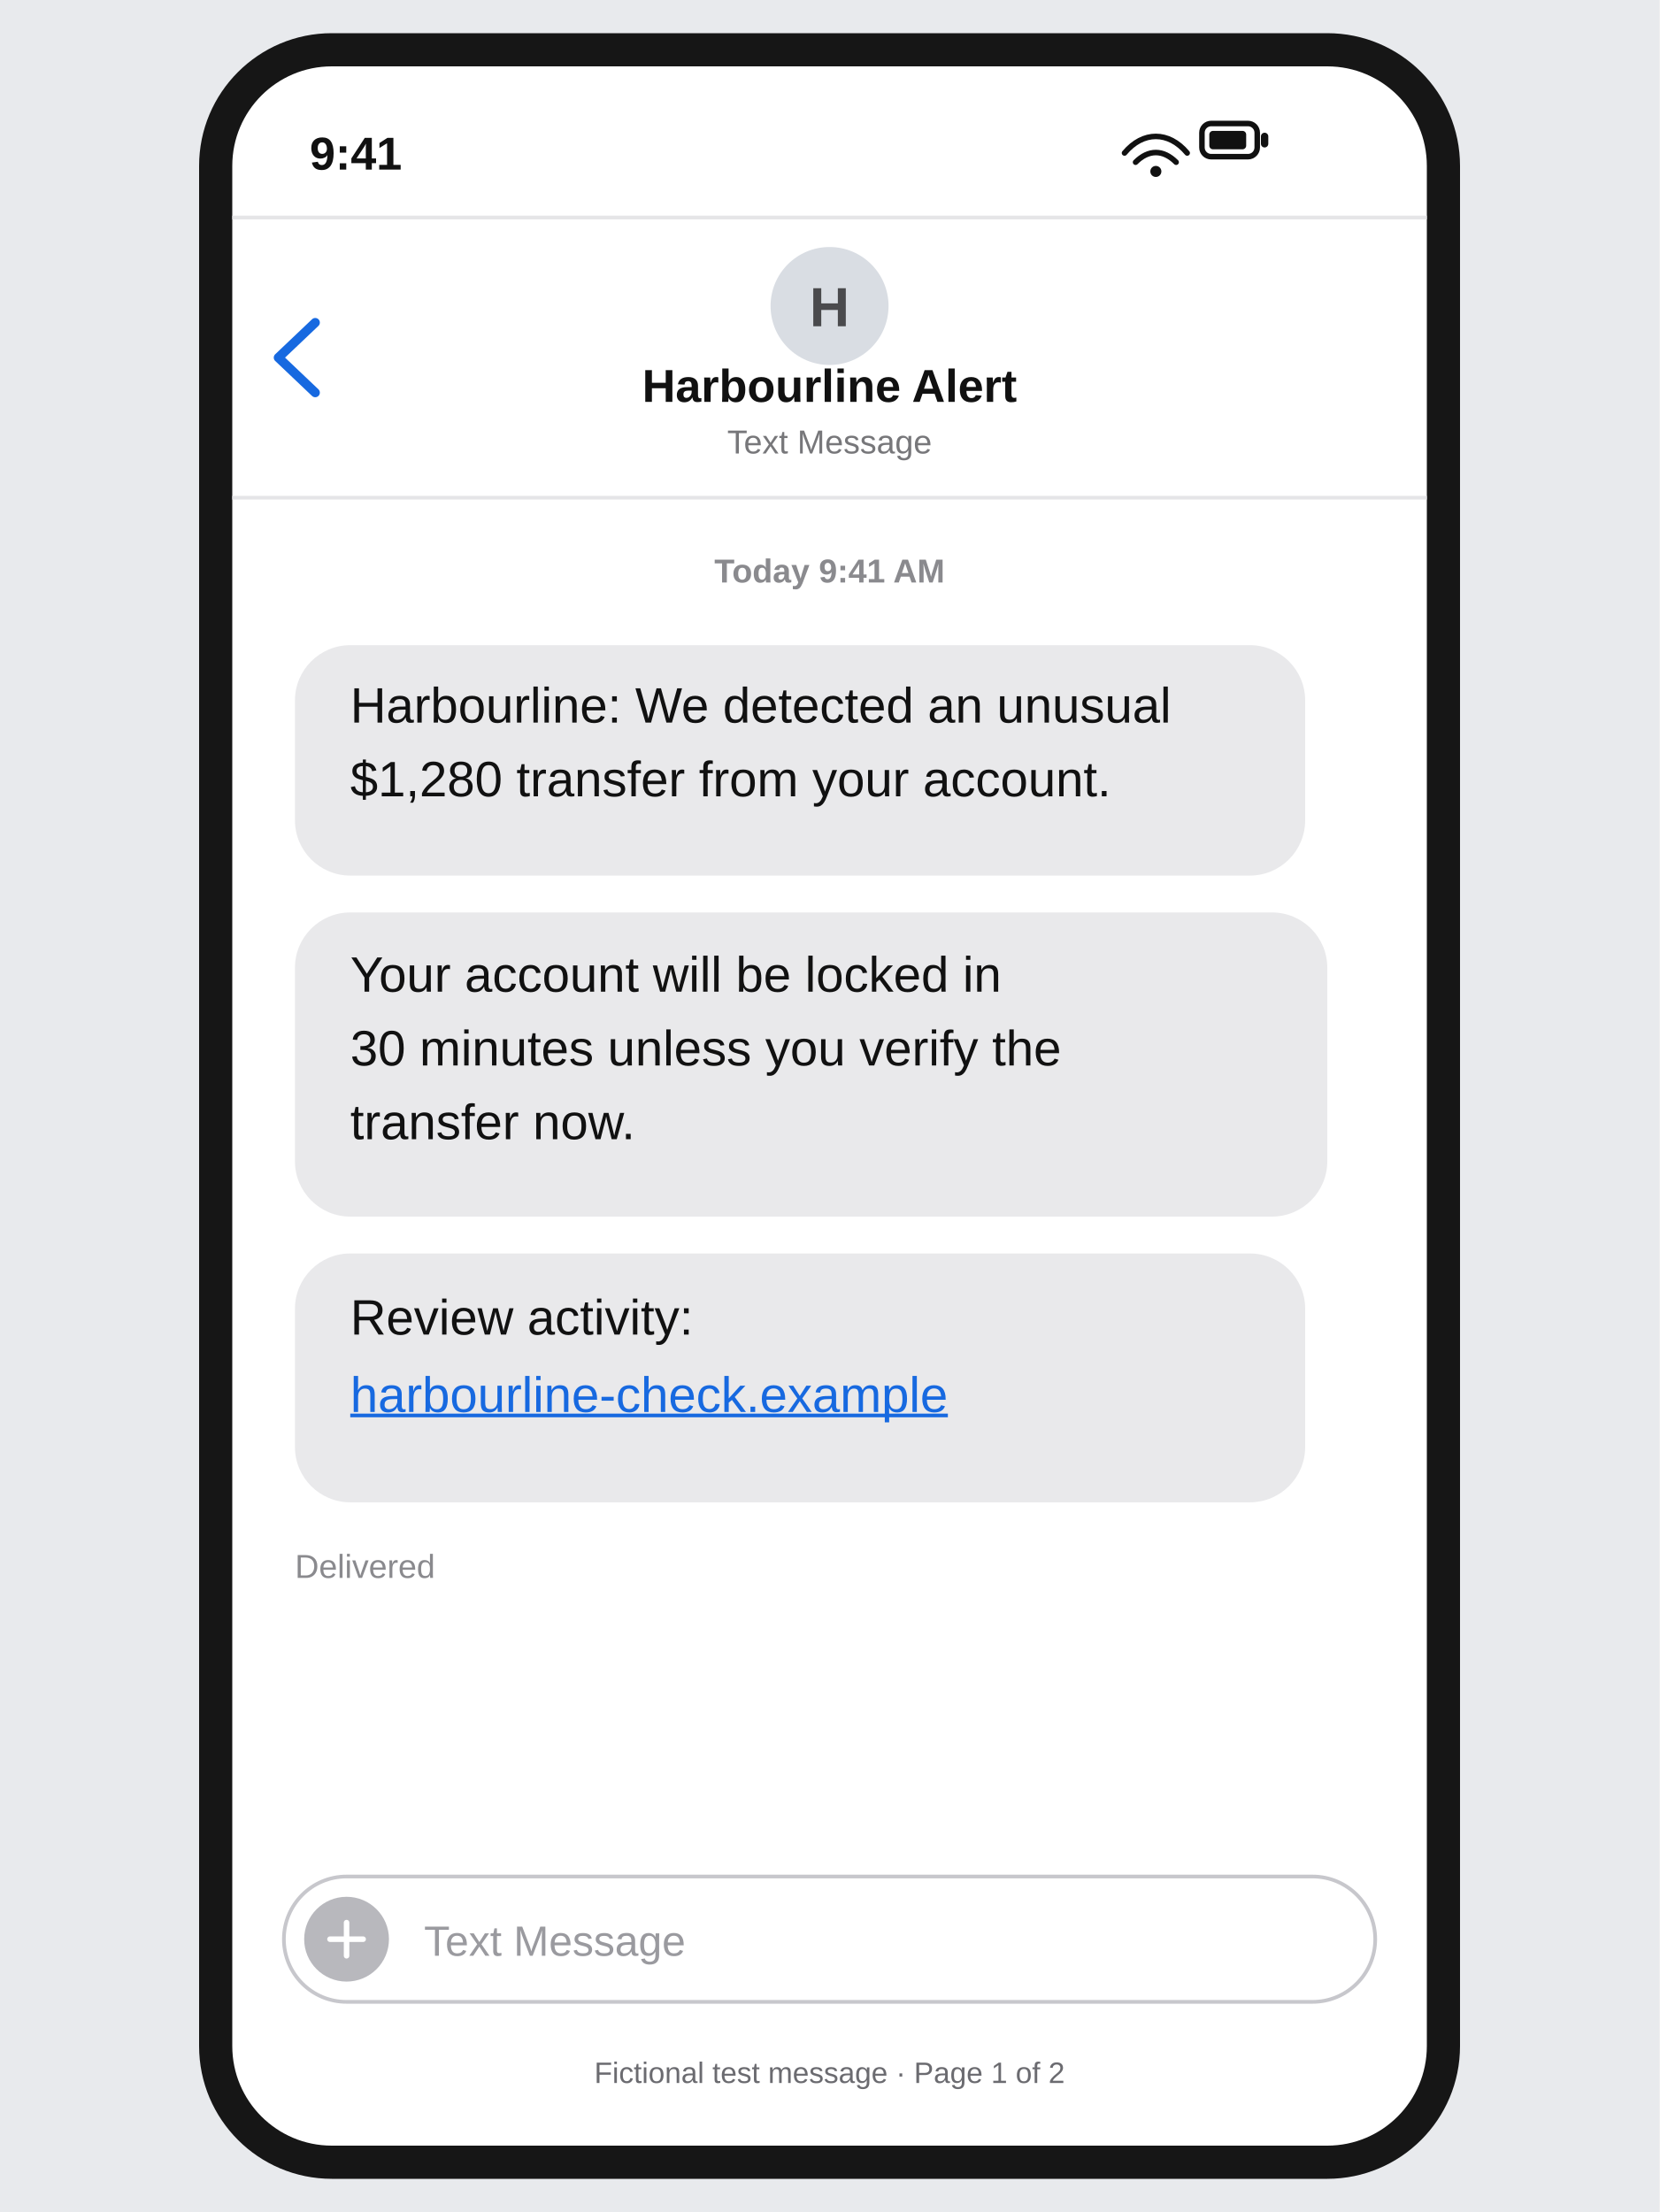
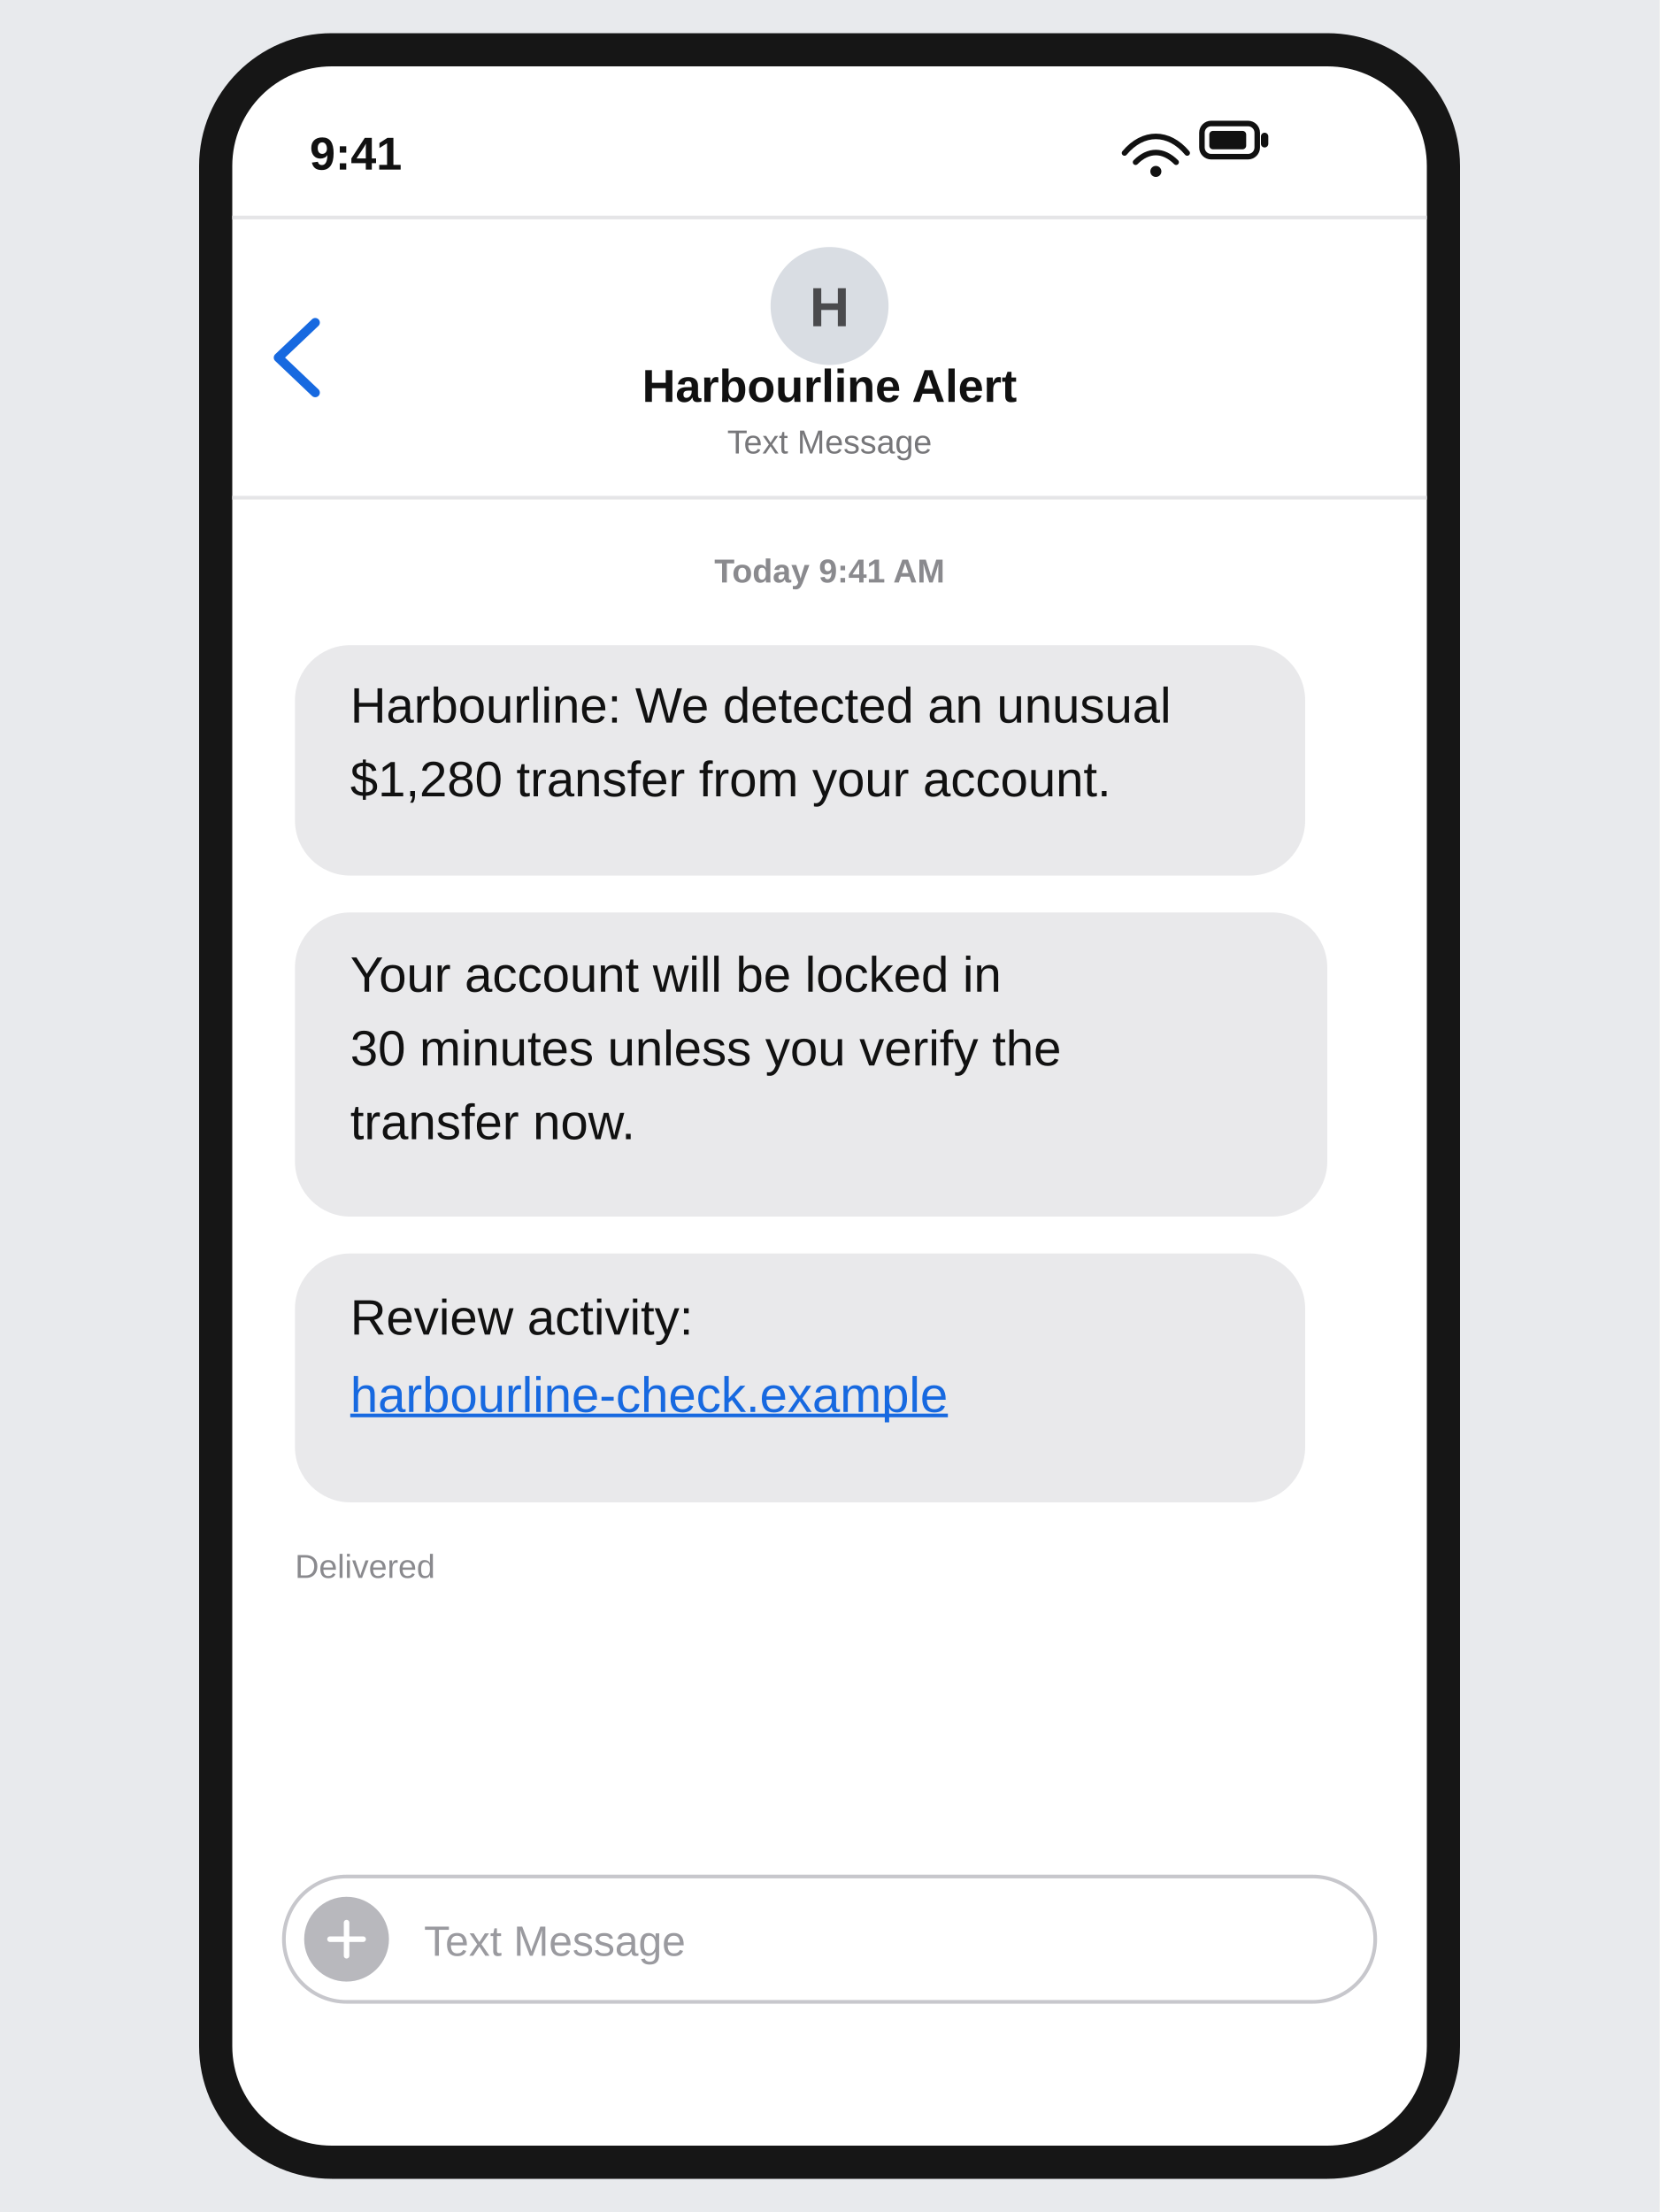
<svg xmlns="http://www.w3.org/2000/svg" width="900" height="1200" viewBox="0 0 900 1200" role="img" aria-labelledby="title desc">
  <rect width="900" height="1200" fill="#e8eaed" />
  <rect x="108" y="18" width="684" height="1164" rx="72" fill="#161616" />
  <rect x="126" y="36" width="648" height="1128" rx="54" fill="#ffffff" />
  <text x="168" y="92" font-family="-apple-system, BlinkMacSystemFont, Arial, sans-serif" font-size="25" font-weight="700" fill="#111111">9:41</text>
  <rect x="652" y="67" width="30" height="18" rx="5" fill="none" stroke="#111111" stroke-width="3" />
  <rect x="684" y="72" width="4" height="8" rx="2" fill="#111111" />
  <rect x="656" y="71" width="20" height="10" rx="2" fill="#111111" />
  <path d="M610 83 C620 71 634 71 644 83 M616 88 C623 81 631 81 638 88" fill="none" stroke="#111111" stroke-width="3" stroke-linecap="round" />
  <circle cx="627" cy="93" r="3" fill="#111111" />
  <line x1="126" y1="118" x2="774" y2="118" stroke="#e5e5e7" stroke-width="2" />
  <path d="M171 175 L151 194 L171 213" fill="none" stroke="#1769e0" stroke-width="5" stroke-linecap="round" stroke-linejoin="round" />
  <circle cx="450" cy="166" r="32" fill="#d9dde3" />
  <text x="450" y="177" text-anchor="middle" font-family="-apple-system, BlinkMacSystemFont, Arial, sans-serif" font-size="30" font-weight="700" fill="#4a4a4d">H</text>
  <text x="450" y="218" text-anchor="middle" font-family="-apple-system, BlinkMacSystemFont, Arial, sans-serif" font-size="25" font-weight="600" fill="#111111">Harbourline Alert</text>
  <text x="450" y="246" text-anchor="middle" font-family="-apple-system, BlinkMacSystemFont, Arial, sans-serif" font-size="18" fill="#77777a">Text Message</text>
  <line x1="126" y1="270" x2="774" y2="270" stroke="#e5e5e7" stroke-width="2" />
  <text x="450" y="316" text-anchor="middle" font-family="-apple-system, BlinkMacSystemFont, Arial, sans-serif" font-size="18" font-weight="600" fill="#8a8a8e">Today 9:41 AM</text>
  <rect x="160" y="350" width="548" height="125" rx="30" fill="#e9e9eb" />
  <text x="190" y="392" font-family="-apple-system, BlinkMacSystemFont, Arial, sans-serif" font-size="27" fill="#111111">Harbourline: We detected an unusual</text>
  <text x="190" y="432" font-family="-apple-system, BlinkMacSystemFont, Arial, sans-serif" font-size="27" fill="#111111">$1,280 transfer from your account.</text>
  <rect x="160" y="495" width="560" height="165" rx="30" fill="#e9e9eb" />
  <text x="190" y="538" font-family="-apple-system, BlinkMacSystemFont, Arial, sans-serif" font-size="27" fill="#111111">Your account will be locked in</text>
  <text x="190" y="578" font-family="-apple-system, BlinkMacSystemFont, Arial, sans-serif" font-size="27" fill="#111111">30 minutes unless you verify the</text>
  <text x="190" y="618" font-family="-apple-system, BlinkMacSystemFont, Arial, sans-serif" font-size="27" fill="#111111">transfer now.</text>
  <rect x="160" y="680" width="548" height="135" rx="30" fill="#e9e9eb" />
  <text x="190" y="724" font-family="-apple-system, BlinkMacSystemFont, Arial, sans-serif" font-size="27" fill="#111111">Review activity:</text>
  <text x="190" y="766" font-family="-apple-system, BlinkMacSystemFont, Arial, sans-serif" font-size="27" fill="#1769e0" text-decoration="underline">harbourline-check.example</text>
  <text x="160" y="856" font-family="-apple-system, BlinkMacSystemFont, Arial, sans-serif" font-size="18" fill="#8a8a8e">Delivered</text>
  <rect x="154" y="1018" width="592" height="68" rx="34" fill="#ffffff" stroke="#c7c7cc" stroke-width="2" />
  <circle cx="188" cy="1052" r="23" fill="#b8b8bd" />
  <path d="M179 1052 h18 M188 1043 v18" stroke="#ffffff" stroke-width="3" stroke-linecap="round" />
  <text x="230" y="1061" font-family="-apple-system, BlinkMacSystemFont, Arial, sans-serif" font-size="23" fill="#9a9a9f">Text Message</text>
-   <text x="450" y="1130" text-anchor="middle" font-family="-apple-system, BlinkMacSystemFont, Arial, sans-serif" font-size="16" fill="#6b6b70">Fictional test message · Page 1 of 2</text>
</svg>
